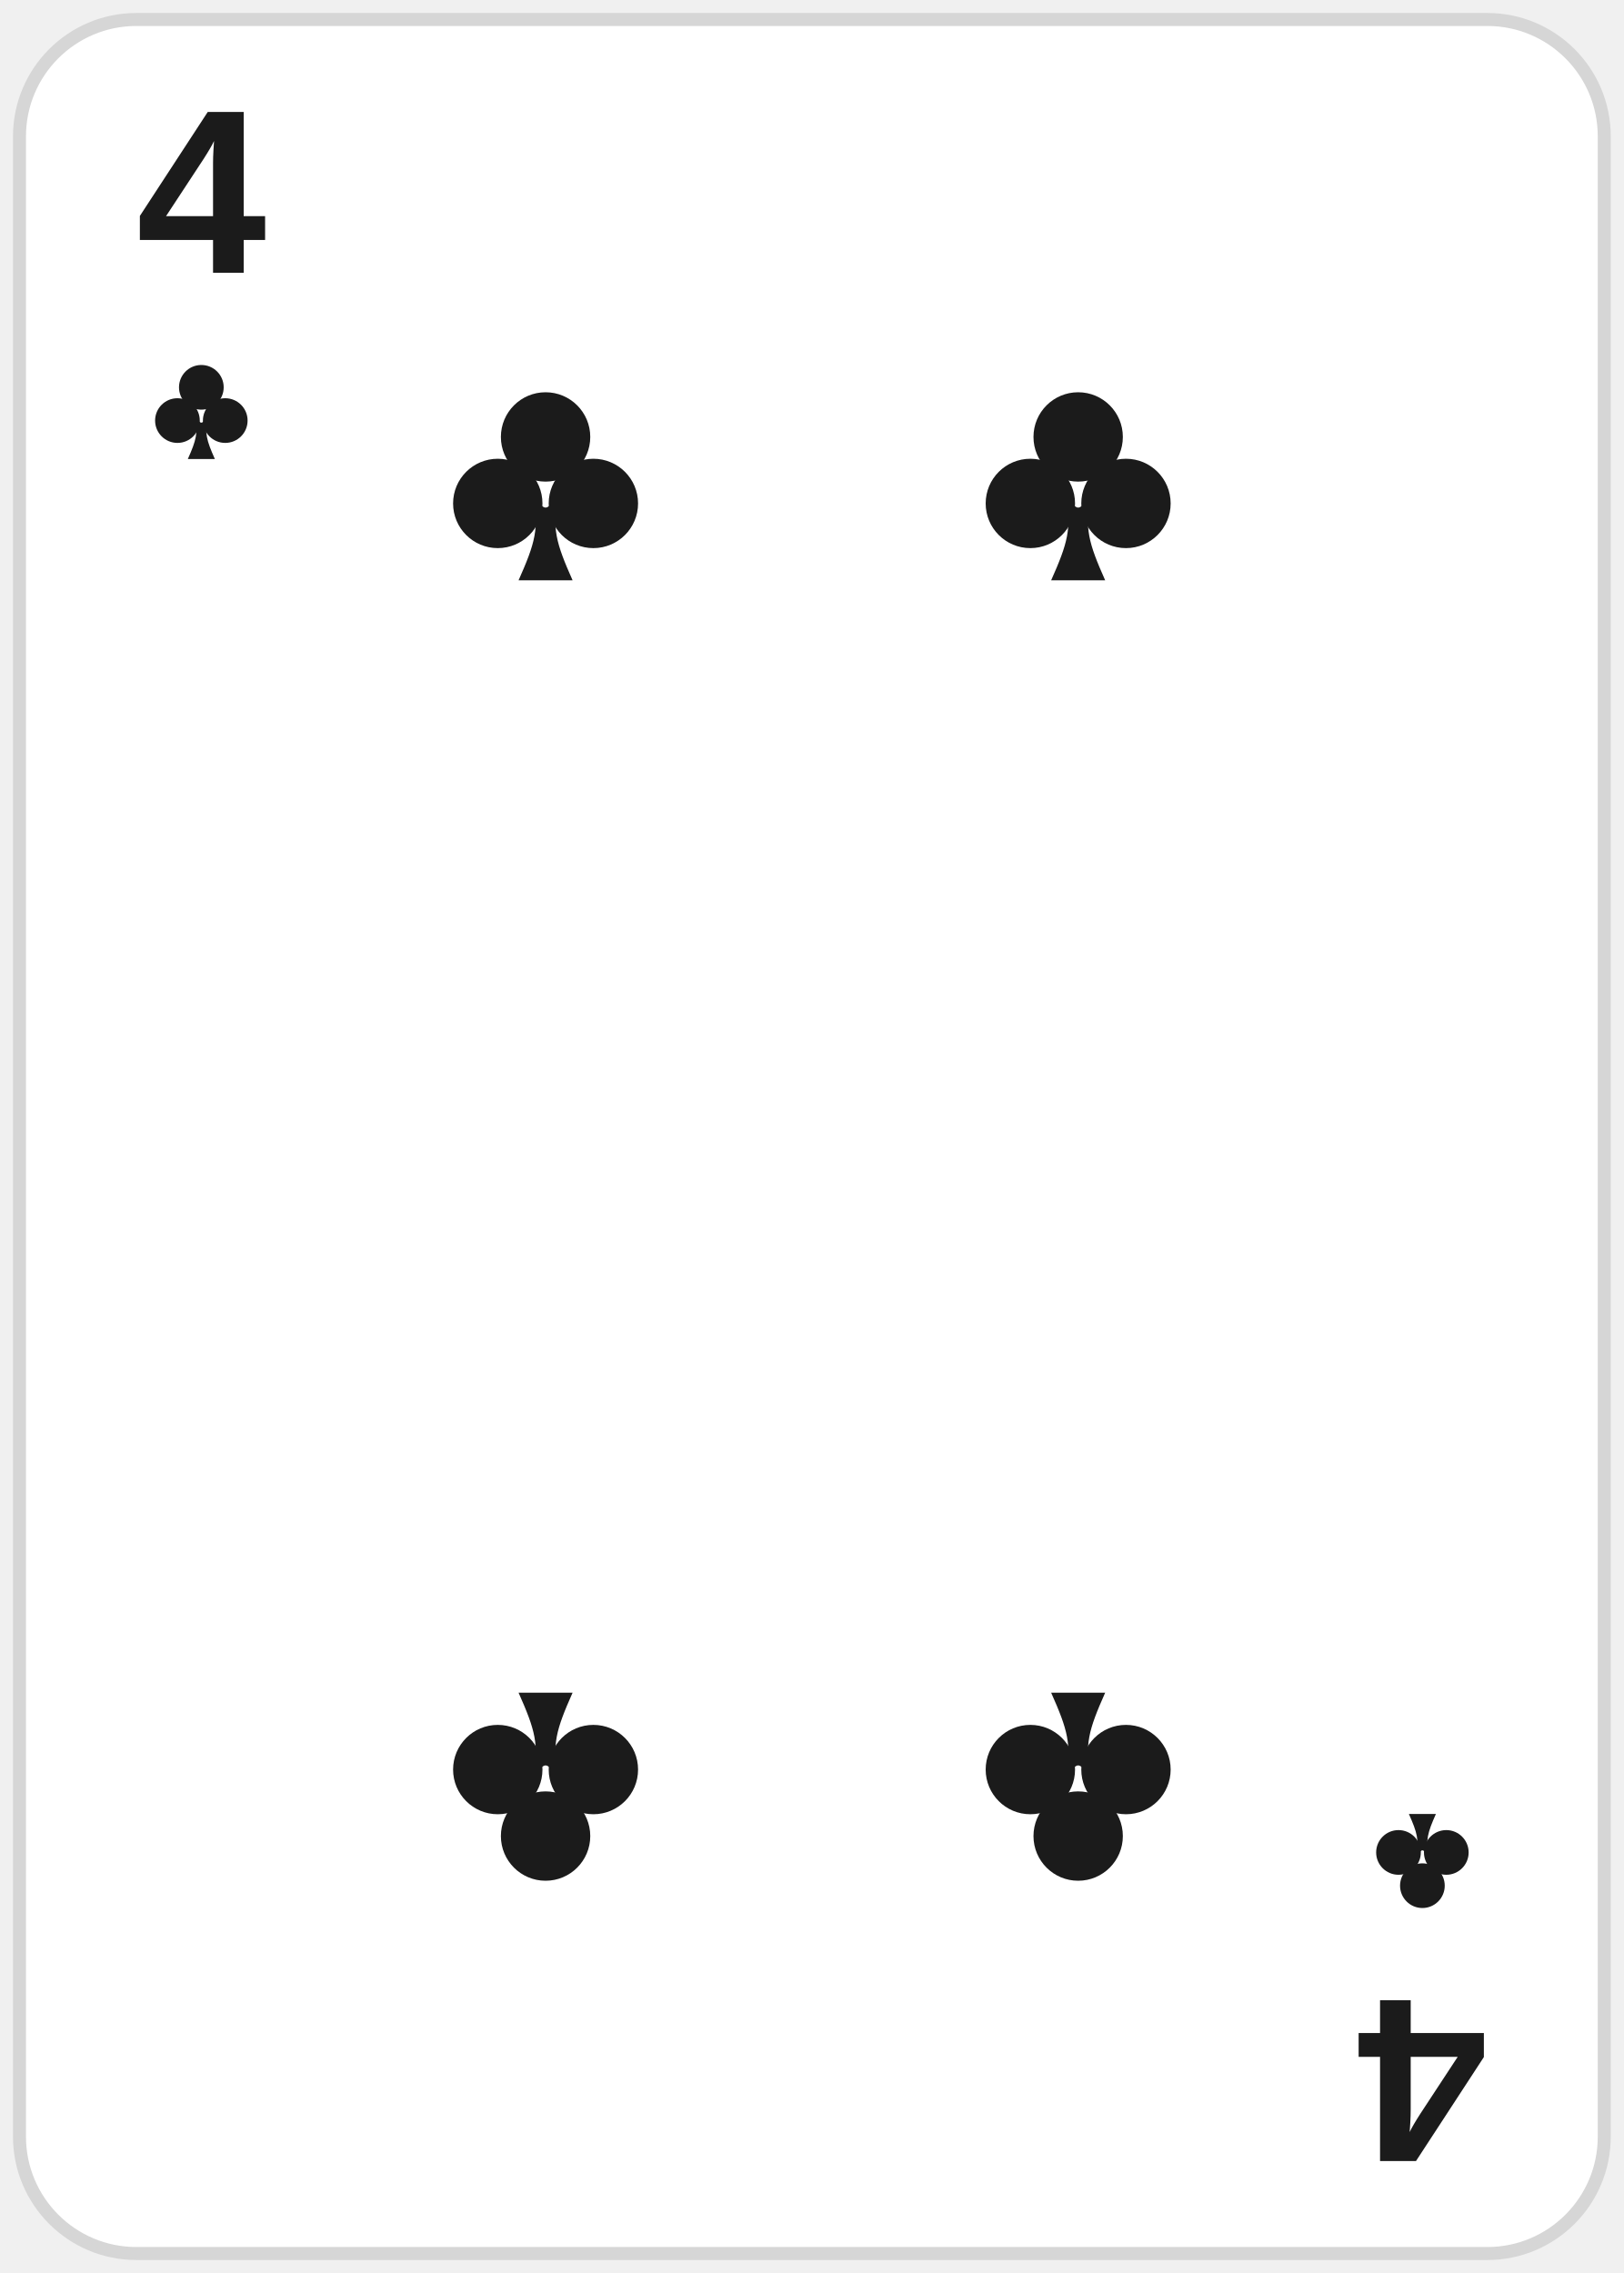
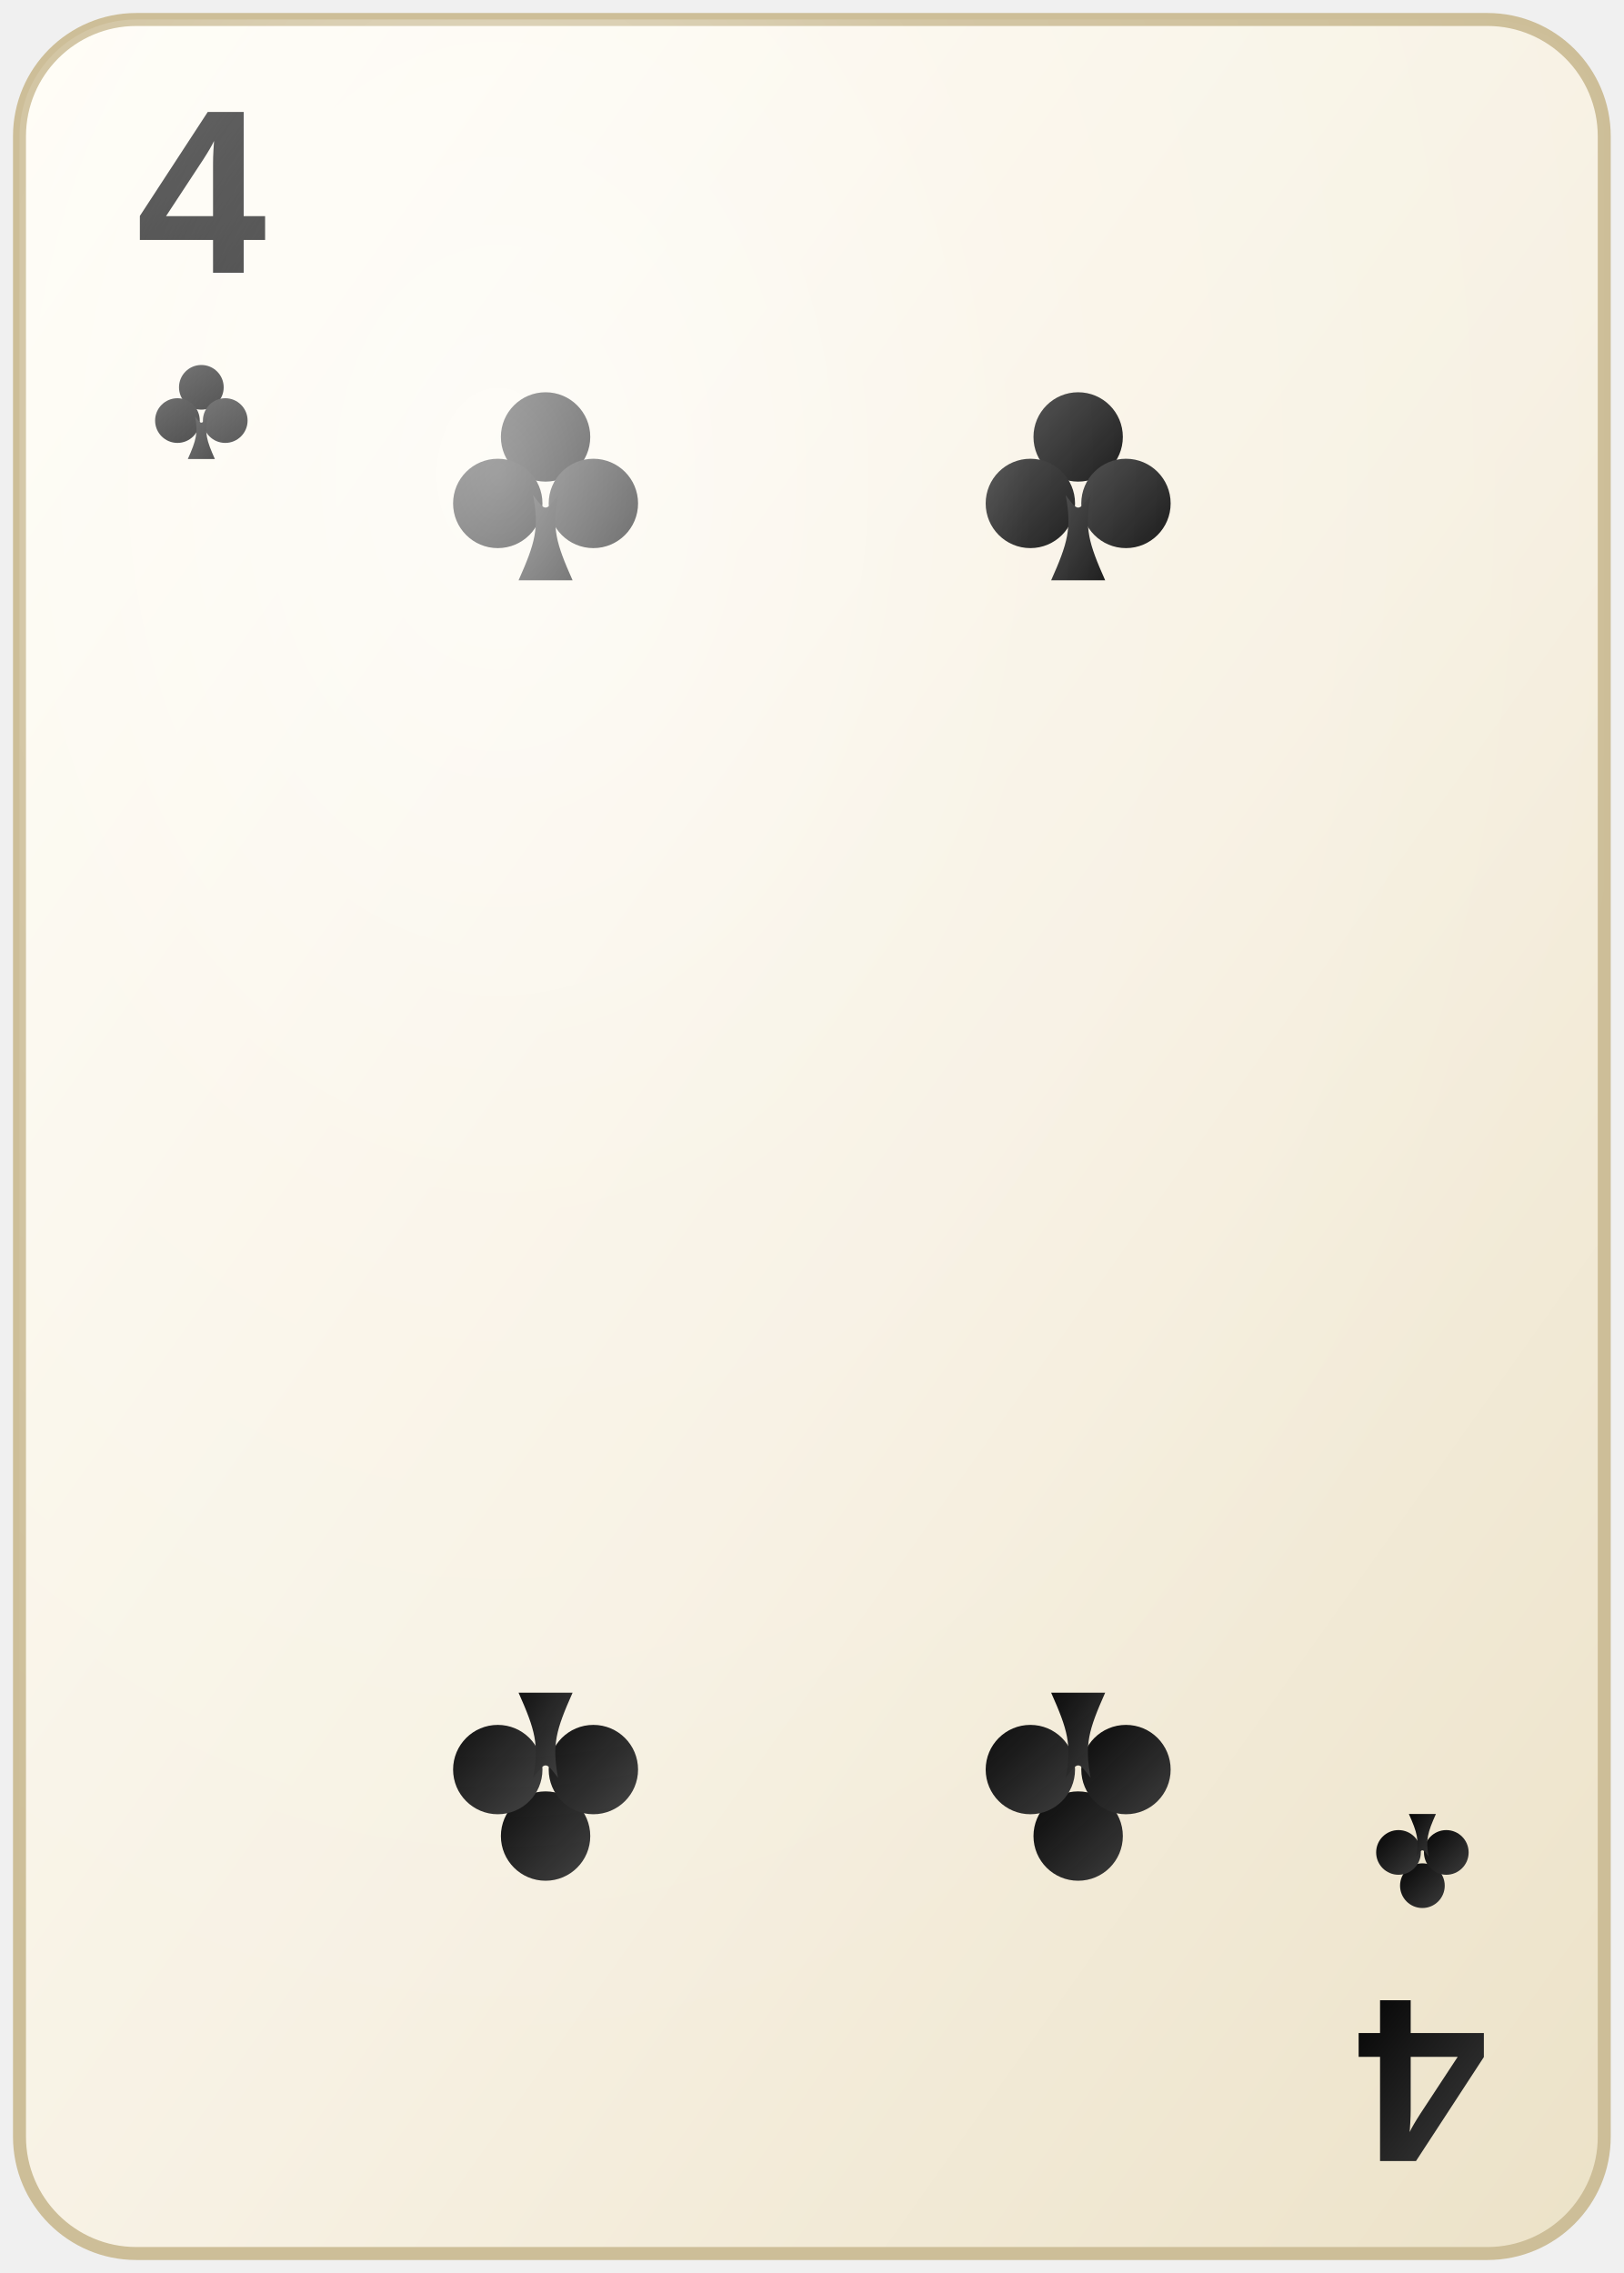
<svg xmlns="http://www.w3.org/2000/svg" viewBox="0 0 250 350" width="250" height="350">
-   <rect x="3" y="3" width="244" height="344" rx="18" fill="#ffffff" stroke="#d6d6d6" stroke-width="2" />
+   <defs>
+     <linearGradient id="faceGrad" x1="0%" y1="0%" x2="100%" y2="100%">
+       <stop offset="0%" stop-color="#fffdf6" />
+       <stop offset="55%" stop-color="#f7f1e3" />
+       <stop offset="100%" stop-color="#ece2c8" />
+     </linearGradient>
+     <radialGradient id="sheenGrad" cx="30%" cy="20%" r="75%">
+       <stop offset="0%" stop-color="#ffffff" stop-opacity="0.55" />
+       <stop offset="45%" stop-color="#ffffff" stop-opacity="0.12" />
+       <stop offset="100%" stop-color="#ffffff" stop-opacity="0" />
+     </radialGradient>
+     <linearGradient id="redInk" x1="0%" y1="0%" x2="100%" y2="100%">
+       <stop offset="0%" stop-color="#e2333f" />
+       <stop offset="100%" stop-color="#9c0f1d" />
+     </linearGradient>
+     <linearGradient id="blackInk" x1="0%" y1="0%" x2="100%" y2="100%">
+       <stop offset="0%" stop-color="#3c3c3c" />
+       <stop offset="100%" stop-color="#050505" />
+     </linearGradient>
+   </defs>
+   <rect x="3" y="3" width="244" height="344" rx="18" fill="url(#faceGrad)" stroke="#cdbe98" stroke-width="2" />
  <g transform="translate(31,42)">
-     <text x="0" y="0" text-anchor="middle" font-family="Arial, sans-serif" font-weight="700" font-size="36" fill="#1b1b1b">4</text>
-     <g transform="translate(0,21) scale(0.8)" fill="#1b1b1b">
+     <text x="0" y="0" text-anchor="middle" font-family="Arial, sans-serif" font-weight="700" font-size="36" fill="url(#blackInk)">4</text>
+     <g transform="translate(0,21) scale(0.8)" fill="url(#blackInk)">
      <circle cx="0" cy="-4.2" r="4.3" />
      <circle cx="-4.6" cy="2.2" r="4.3" />
      <circle cx="4.6" cy="2.2" r="4.3" />
      <path d="M-2.6 9.6 C -1 6 -0.6 4.6 -1.2 1.4 C 0 3 0 3 1.2 1.4 C 0.6 4.6 1 6 2.6 9.6 Z" />
    </g>
  </g>
  <g transform="translate(219,308) rotate(180)">
-     <text x="0" y="0" text-anchor="middle" font-family="Arial, sans-serif" font-weight="700" font-size="36" fill="#1b1b1b">4</text>
-     <g transform="translate(0,21) scale(0.8)" fill="#1b1b1b">
+     <text x="0" y="0" text-anchor="middle" font-family="Arial, sans-serif" font-weight="700" font-size="36" fill="url(#blackInk)">4</text>
+     <g transform="translate(0,21) scale(0.8)" fill="url(#blackInk)">
      <circle cx="0" cy="-4.2" r="4.3" />
      <circle cx="-4.6" cy="2.2" r="4.3" />
      <circle cx="4.6" cy="2.2" r="4.3" />
      <path d="M-2.6 9.6 C -1 6 -0.6 4.6 -1.2 1.4 C 0 3 0 3 1.2 1.4 C 0.6 4.6 1 6 2.6 9.6 Z" />
    </g>
  </g>
-   <g transform="translate(84.0,74.0) scale(1.6)" fill="#1b1b1b">
+   <g transform="translate(84.0,74.0) scale(1.6)" fill="url(#blackInk)">
    <circle cx="0" cy="-4.2" r="4.3" />
    <circle cx="-4.6" cy="2.2" r="4.3" />
    <circle cx="4.6" cy="2.2" r="4.3" />
    <path d="M-2.6 9.6 C -1 6 -0.6 4.6 -1.2 1.4 C 0 3 0 3 1.2 1.4 C 0.6 4.6 1 6 2.6 9.6 Z" />
  </g>
-   <g transform="translate(166.0,74.0) scale(1.6)" fill="#1b1b1b">
+   <g transform="translate(166.0,74.0) scale(1.6)" fill="url(#blackInk)">
    <circle cx="0" cy="-4.2" r="4.3" />
    <circle cx="-4.6" cy="2.2" r="4.3" />
    <circle cx="4.6" cy="2.2" r="4.3" />
    <path d="M-2.6 9.6 C -1 6 -0.6 4.6 -1.2 1.4 C 0 3 0 3 1.2 1.4 C 0.6 4.6 1 6 2.6 9.6 Z" />
  </g>
-   <g transform="translate(84.0,276.0) scale(1.6) rotate(180)" fill="#1b1b1b">
+   <g transform="translate(84.0,276.0) scale(1.6) rotate(180)" fill="url(#blackInk)">
    <circle cx="0" cy="-4.2" r="4.3" />
    <circle cx="-4.6" cy="2.2" r="4.3" />
    <circle cx="4.6" cy="2.2" r="4.3" />
    <path d="M-2.6 9.6 C -1 6 -0.6 4.6 -1.2 1.4 C 0 3 0 3 1.2 1.4 C 0.6 4.6 1 6 2.6 9.6 Z" />
  </g>
-   <g transform="translate(166.0,276.0) scale(1.6) rotate(180)" fill="#1b1b1b">
+   <g transform="translate(166.0,276.0) scale(1.6) rotate(180)" fill="url(#blackInk)">
    <circle cx="0" cy="-4.2" r="4.3" />
    <circle cx="-4.6" cy="2.2" r="4.3" />
    <circle cx="4.6" cy="2.2" r="4.3" />
    <path d="M-2.6 9.6 C -1 6 -0.6 4.6 -1.2 1.4 C 0 3 0 3 1.2 1.4 C 0.6 4.6 1 6 2.6 9.6 Z" />
  </g>
+   <rect x="3" y="3" width="244" height="344" rx="18" fill="url(#sheenGrad)" />
</svg>
